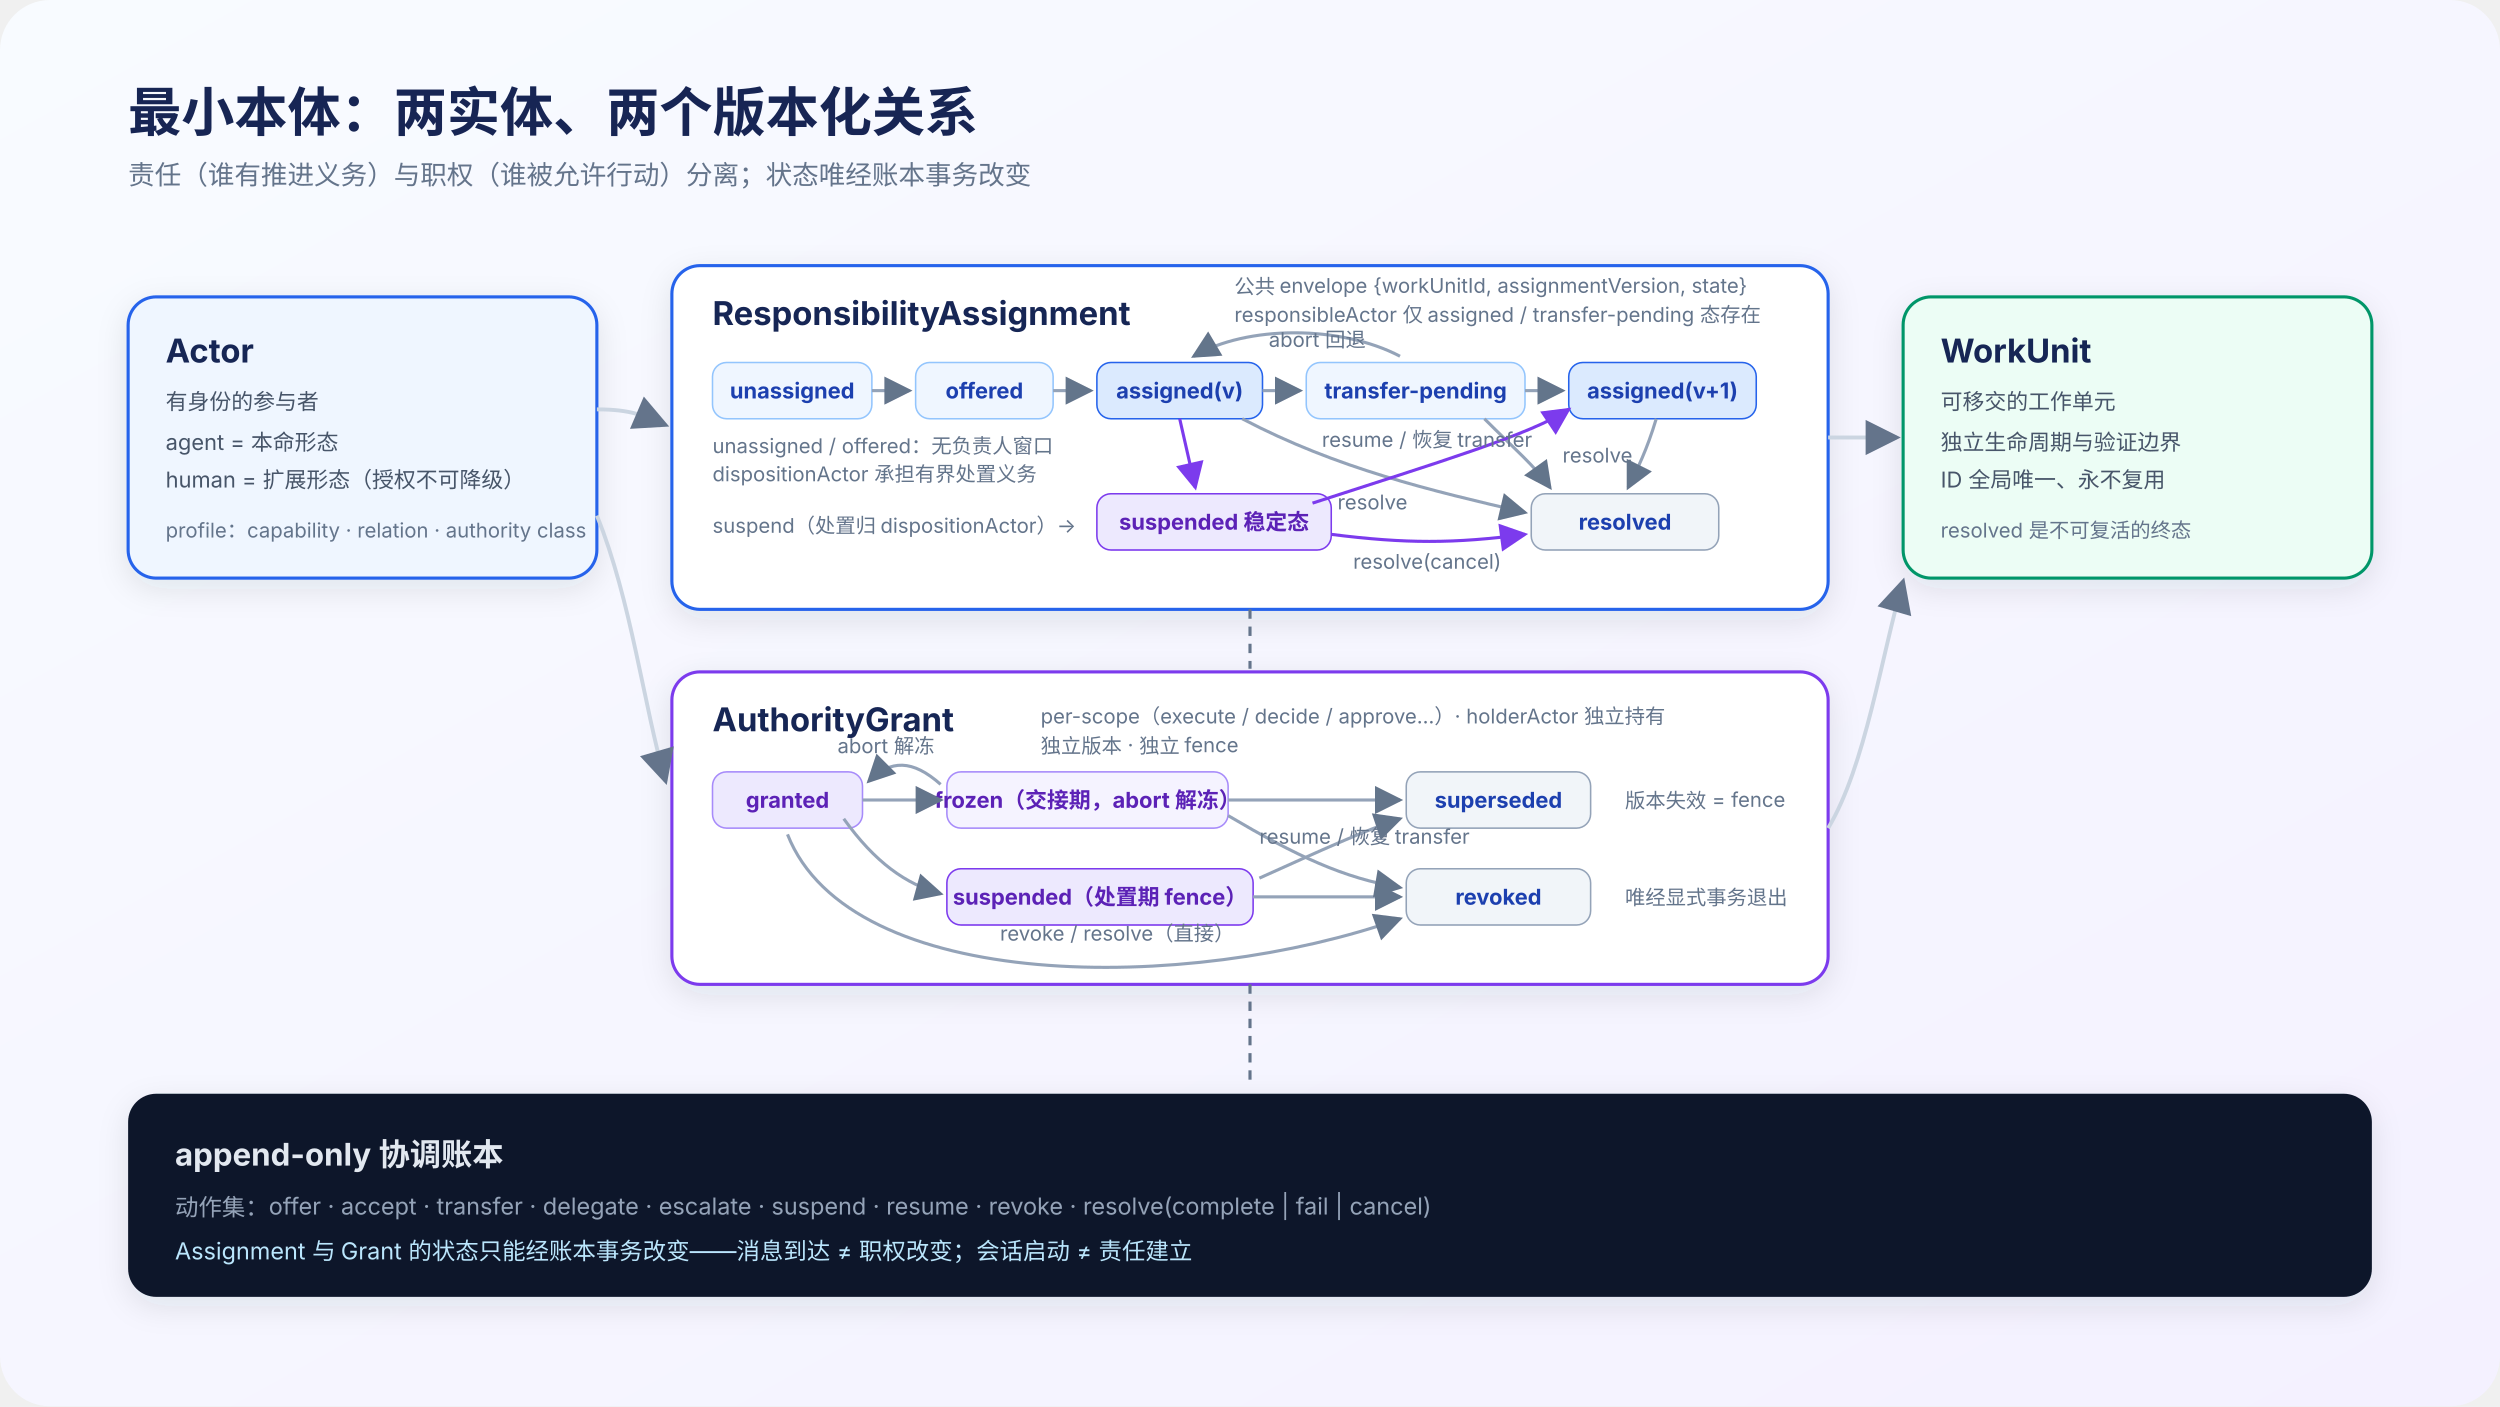
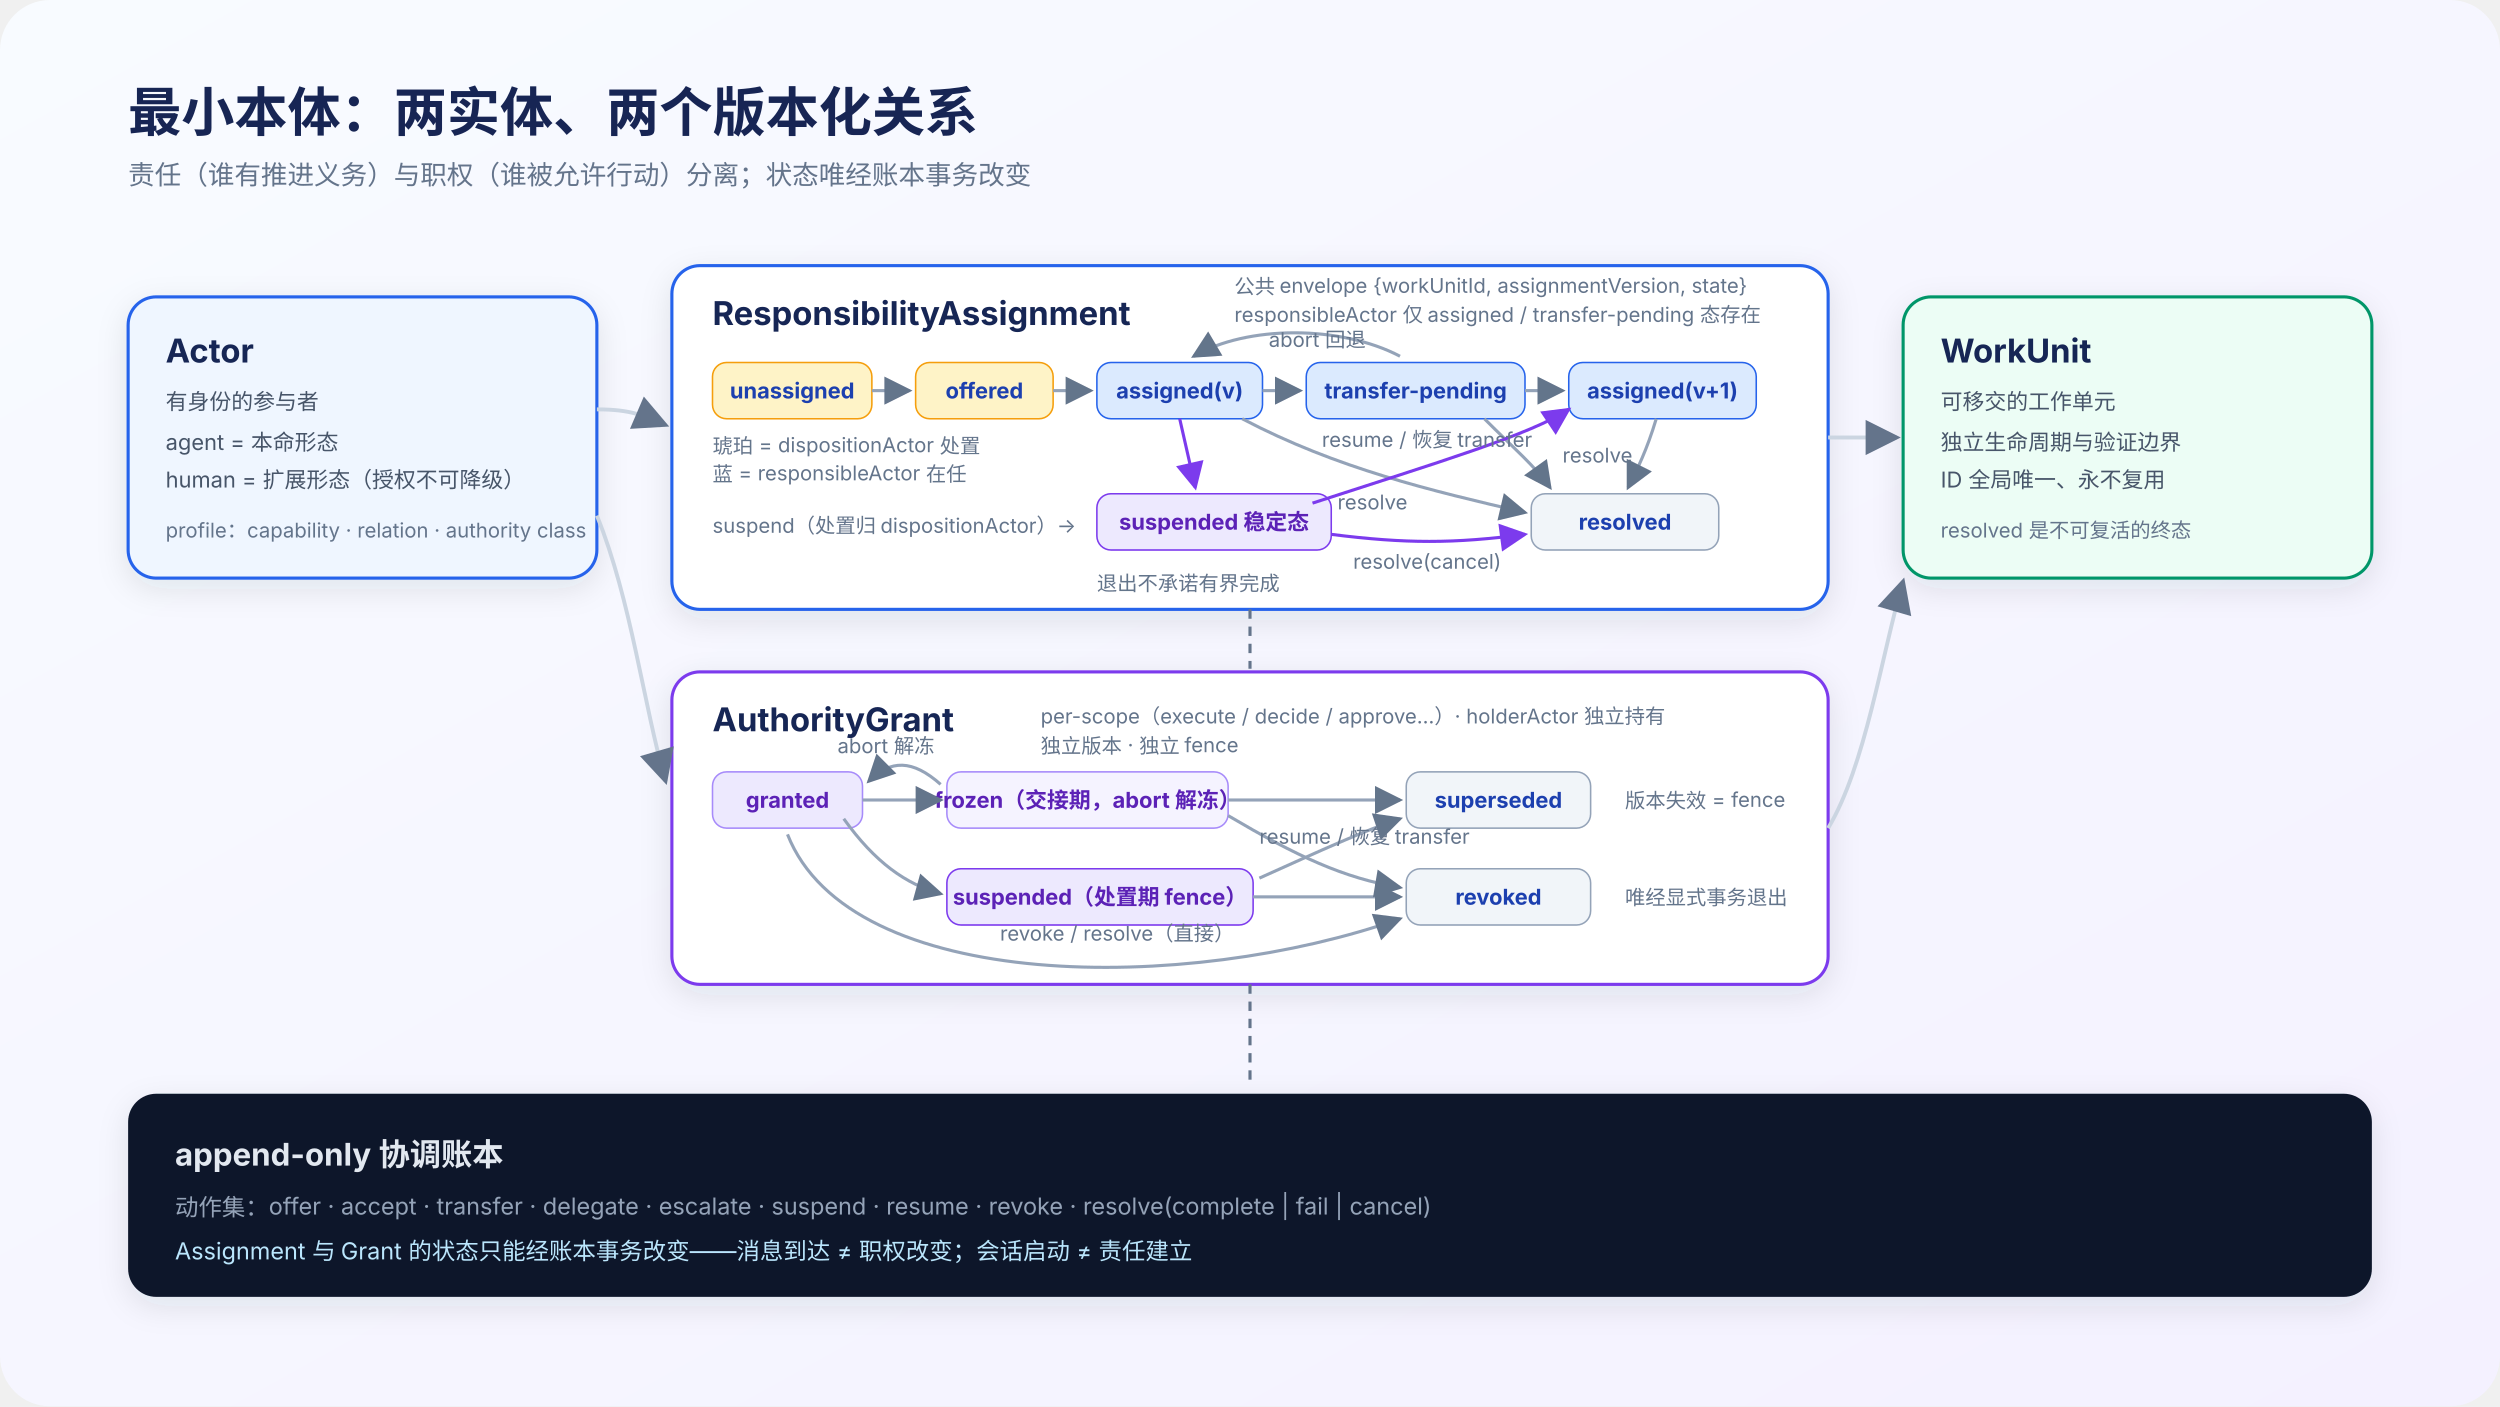
<svg xmlns="http://www.w3.org/2000/svg" width="1600" height="900" viewBox="0 0 1600 900" role="img" aria-labelledby="title desc">
  <defs>
    <linearGradient id="bg" x1="0" y1="0" x2="1" y2="1">
      <stop stop-color="#F8FBFF" />
      <stop offset="1" stop-color="#F4F1FF" />
    </linearGradient>
    <filter id="shadow" x="-20%" y="-20%" width="140%" height="140%">
      <feDropShadow dx="0" dy="6" stdDeviation="10" flood-color="#1E293B" flood-opacity=".10" />
    </filter>
    <marker id="arrow" markerWidth="11" markerHeight="11" refX="9" refY="5.5" orient="auto">
      <path d="M1,1 L10,5.5 L1,10 Z" fill="#64748B" />
    </marker>
    <marker id="vArrow" markerWidth="11" markerHeight="11" refX="9" refY="5.5" orient="auto">
      <path d="M1,1 L10,5.5 L1,10 Z" fill="#7C3AED" />
    </marker>
    <style>
      .f{font-family:Inter,'Noto Sans CJK SC','PingFang SC',sans-serif}
      .title{font-size:34px;font-weight:750;fill:#172554}
      .sub{font-size:17px;fill:#64748B}
      .h{font-size:21px;font-weight:750;fill:#172554}
      .b{font-size:14px;fill:#475569}
      .s{font-size:14px;font-weight:650;fill:#1E40AF}
      .sv{font-size:14px;font-weight:650;fill:#5B21B6}
      .note{font-size:13px;fill:#64748B}
      .node{filter:url(#shadow)}
    </style>
  </defs>
  <rect width="1600" height="900" rx="32" fill="url(#bg)" />
  <text x="82" y="84" class="f title">最小本体：两实体、两个版本化关系</text>
  <text x="82" y="118" class="f sub">责任（谁有推进义务）与职权（谁被允许行动）分离；状态唯经账本事务改变</text>
  <g class="node">
    <rect x="82" y="190" width="300" height="180" rx="18" fill="#EFF6FF" stroke="#2563EB" stroke-width="2" />
    <text x="106" y="232" class="f h">Actor</text>
    <text x="106" y="262" class="f b">有身份的参与者</text>
    <text x="106" y="288" class="f b">agent = 本命形态</text>
    <text x="106" y="312" class="f b">human = 扩展形态（授权不可降级）</text>
    <text x="106" y="344" class="f note">profile：capability · relation · authority class</text>
  </g>
  <g class="node">
    <rect x="1218" y="190" width="300" height="180" rx="18" fill="#ECFDF5" stroke="#059669" stroke-width="2" />
    <text x="1242" y="232" class="f h">WorkUnit</text>
    <text x="1242" y="262" class="f b">可移交的工作单元</text>
    <text x="1242" y="288" class="f b">独立生命周期与验证边界</text>
    <text x="1242" y="312" class="f b">ID 全局唯一、永不复用</text>
    <text x="1242" y="344" class="f note">resolved 是不可复活的终态</text>
  </g>
  <g class="node">
    <rect x="430" y="170" width="740" height="220" rx="18" fill="#FFFFFF" stroke="#2563EB" stroke-width="2" />
    <text x="456" y="208" class="f h">ResponsibilityAssignment</text>
    <text x="790" y="188" class="f note">公共 envelope {workUnitId, assignmentVersion, state}</text>
    <text x="790" y="206" class="f note">responsibleActor 仅 assigned / transfer-pending 态存在</text>
    <g>
-       <rect x="456" y="232" width="102" height="36" rx="9" fill="#EFF6FF" stroke="#93C5FD" />
-       <text x="507" y="255" text-anchor="middle" class="f s">unassigned</text>
-       <rect x="586" y="232" width="88" height="36" rx="9" fill="#EFF6FF" stroke="#93C5FD" />
-       <text x="630" y="255" text-anchor="middle" class="f s">offered</text>
+       <rect x="456" y="232" width="102" height="36" rx="9" fill="#FEF3C7" stroke="#F59E0B" />
+       <text x="507" y="255" text-anchor="middle" class="f s" fill="#92400E">unassigned</text>
+       <rect x="586" y="232" width="88" height="36" rx="9" fill="#FEF3C7" stroke="#F59E0B" />
+       <text x="630" y="255" text-anchor="middle" class="f s" fill="#92400E">offered</text>
      <rect x="702" y="232" width="106" height="36" rx="9" fill="#DBEAFE" stroke="#2563EB" />
      <text x="755" y="255" text-anchor="middle" class="f s">assigned(v)</text>
-       <rect x="836" y="232" width="140" height="36" rx="9" fill="#EFF6FF" stroke="#93C5FD" />
+       <rect x="836" y="232" width="140" height="36" rx="9" fill="#DBEAFE" stroke="#2563EB" />
      <text x="906" y="255" text-anchor="middle" class="f s">transfer-pending</text>
      <rect x="1004" y="232" width="120" height="36" rx="9" fill="#DBEAFE" stroke="#2563EB" />
      <text x="1064" y="255" text-anchor="middle" class="f s">assigned(v+1)</text>
      <g stroke="#94A3B8" stroke-width="2" fill="none" marker-end="url(#arrow)">
        <path d="M558 250 L582 250" />
        <path d="M674 250 L698 250" />
        <path d="M808 250 L832 250" />
        <path d="M976 250 L1000 250" />
        <path d="M896 228 C858 208 798 208 764 228" />
        <path d="M795 268 C856 300 916 314 976 328" />
        <path d="M950 268 C970 288 982 298 992 312" />
        <path d="M1060 268 C1054 288 1048 300 1042 312" />
      </g>
      <text x="812" y="222" class="f note">abort 回退</text>
-       <text x="456" y="290" class="f note">unassigned / offered：无负责人窗口</text>
-       <text x="456" y="308" class="f note">dispositionActor 承担有界处置义务</text>
+       <text x="456" y="290" class="f note">琥珀 = dispositionActor 处置</text>
+       <text x="456" y="308" class="f note">蓝 = responsibleActor 在任</text>
      <text x="856" y="326" class="f note">resolve</text>
      <text x="1000" y="296" class="f note">resolve</text>
      <rect x="702" y="316" width="150" height="36" rx="9" fill="#EDE9FE" stroke="#7C3AED" />
      <text x="777" y="339" text-anchor="middle" class="f sv">suspended 稳定态</text>
      <rect x="980" y="316" width="120" height="36" rx="9" fill="#F1F5F9" stroke="#94A3B8" />
      <text x="1040" y="339" text-anchor="middle" class="f s">resolved</text>
      <g stroke="#7C3AED" stroke-width="2" fill="none" marker-end="url(#vArrow)">
        <path d="M755 268 L765 312" />
        <path d="M852 342 C900 348 930 348 976 342" />
        <path d="M840 322 C920 296 980 278 1004 262" />
      </g>
      <text x="456" y="341" class="f note">suspend（处置归 dispositionActor）→</text>
      <text x="846" y="286" class="f note">resume / 恢复 transfer</text>
      <text x="866" y="364" class="f note">resolve(cancel)</text>
+       <text x="702" y="378" class="f note">退出不承诺有界完成</text>
    </g>
  </g>
  <g class="node">
    <rect x="430" y="430" width="740" height="200" rx="18" fill="#FFFFFF" stroke="#7C3AED" stroke-width="2" />
    <text x="456" y="468" class="f h">AuthorityGrant</text>
    <text x="666" y="463" class="f note">per-scope（execute / decide / approve…）· holderActor 独立持有</text>
    <text x="666" y="482" class="f note">独立版本 · 独立 fence</text>
    <g>
      <rect x="456" y="494" width="96" height="36" rx="9" fill="#EDE9FE" stroke="#A78BFA" />
      <text x="504" y="517" text-anchor="middle" class="f sv">granted</text>
      <rect x="606" y="494" width="180" height="36" rx="9" fill="#F5F3FF" stroke="#A78BFA" />
      <text x="696" y="517" text-anchor="middle" class="f sv">frozen（交接期，abort 解冻）</text>
      <rect x="606" y="556" width="196" height="36" rx="9" fill="#EDE9FE" stroke="#7C3AED" />
      <text x="704" y="579" text-anchor="middle" class="f sv">suspended（处置期 fence）</text>
      <rect x="900" y="494" width="118" height="36" rx="9" fill="#F1F5F9" stroke="#94A3B8" />
      <text x="959" y="517" text-anchor="middle" class="f s">superseded</text>
      <rect x="900" y="556" width="118" height="36" rx="9" fill="#F1F5F9" stroke="#94A3B8" />
      <text x="959" y="579" text-anchor="middle" class="f s">revoked</text>
      <g stroke="#94A3B8" stroke-width="2" fill="none" marker-end="url(#arrow)">
        <path d="M552 512 L602 512" />
        <path d="M540 524 C560 552 580 566 602 572" />
        <path d="M786 512 L896 512" />
        <path d="M802 574 L896 574" />
        <path d="M786 522 C830 548 860 562 896 568" />
        <path d="M602 502 C584 486 570 486 556 500" />
        <path d="M806 562 C846 544 872 532 896 524" />
        <path d="M504 534 C544 636 760 636 896 588" />
      </g>
      <text x="536" y="482" class="f note">abort 解冻</text>
      <text x="806" y="540" class="f note">resume / 恢复 transfer</text>
      <text x="640" y="602" class="f note">revoke / resolve（直接）</text>
      <text x="1040" y="517" class="f note">版本失效 = fence</text>
      <text x="1040" y="579" class="f note">唯经显式事务退出</text>
    </g>
  </g>
  <g stroke="#CBD5E1" stroke-width="2.5" fill="none" marker-end="url(#arrow)">
    <path d="M382 262 C404 262 412 266 426 272" />
    <path d="M382 330 C404 384 412 452 426 500" />
    <path d="M1170 280 L1214 280" />
    <path d="M1170 530 C1194 490 1204 420 1218 372" />
  </g>
  <g class="node">
    <rect x="82" y="700" width="1436" height="130" rx="18" fill="#0F172A" />
    <text x="112" y="746" class="f" font-size="20" font-weight="750" fill="#E2E8F0">append-only 协调账本</text>
    <text x="112" y="778" class="f" font-size="15" fill="#94A3B8">动作集：offer · accept · transfer · delegate · escalate · suspend · resume · revoke · resolve(complete | fail | cancel)</text>
    <text x="112" y="806" class="f" font-size="15" fill="#BAE6FD">Assignment 与 Grant 的状态只能经账本事务改变——消息到达 ≠ 职权改变；会话启动 ≠ 责任建立</text>
  </g>
  <g stroke="#64748B" stroke-width="2" stroke-dasharray="6 5" fill="none">
    <path d="M800 390 L800 428" />
    <path d="M800 630 L800 696" />
  </g>
</svg>
